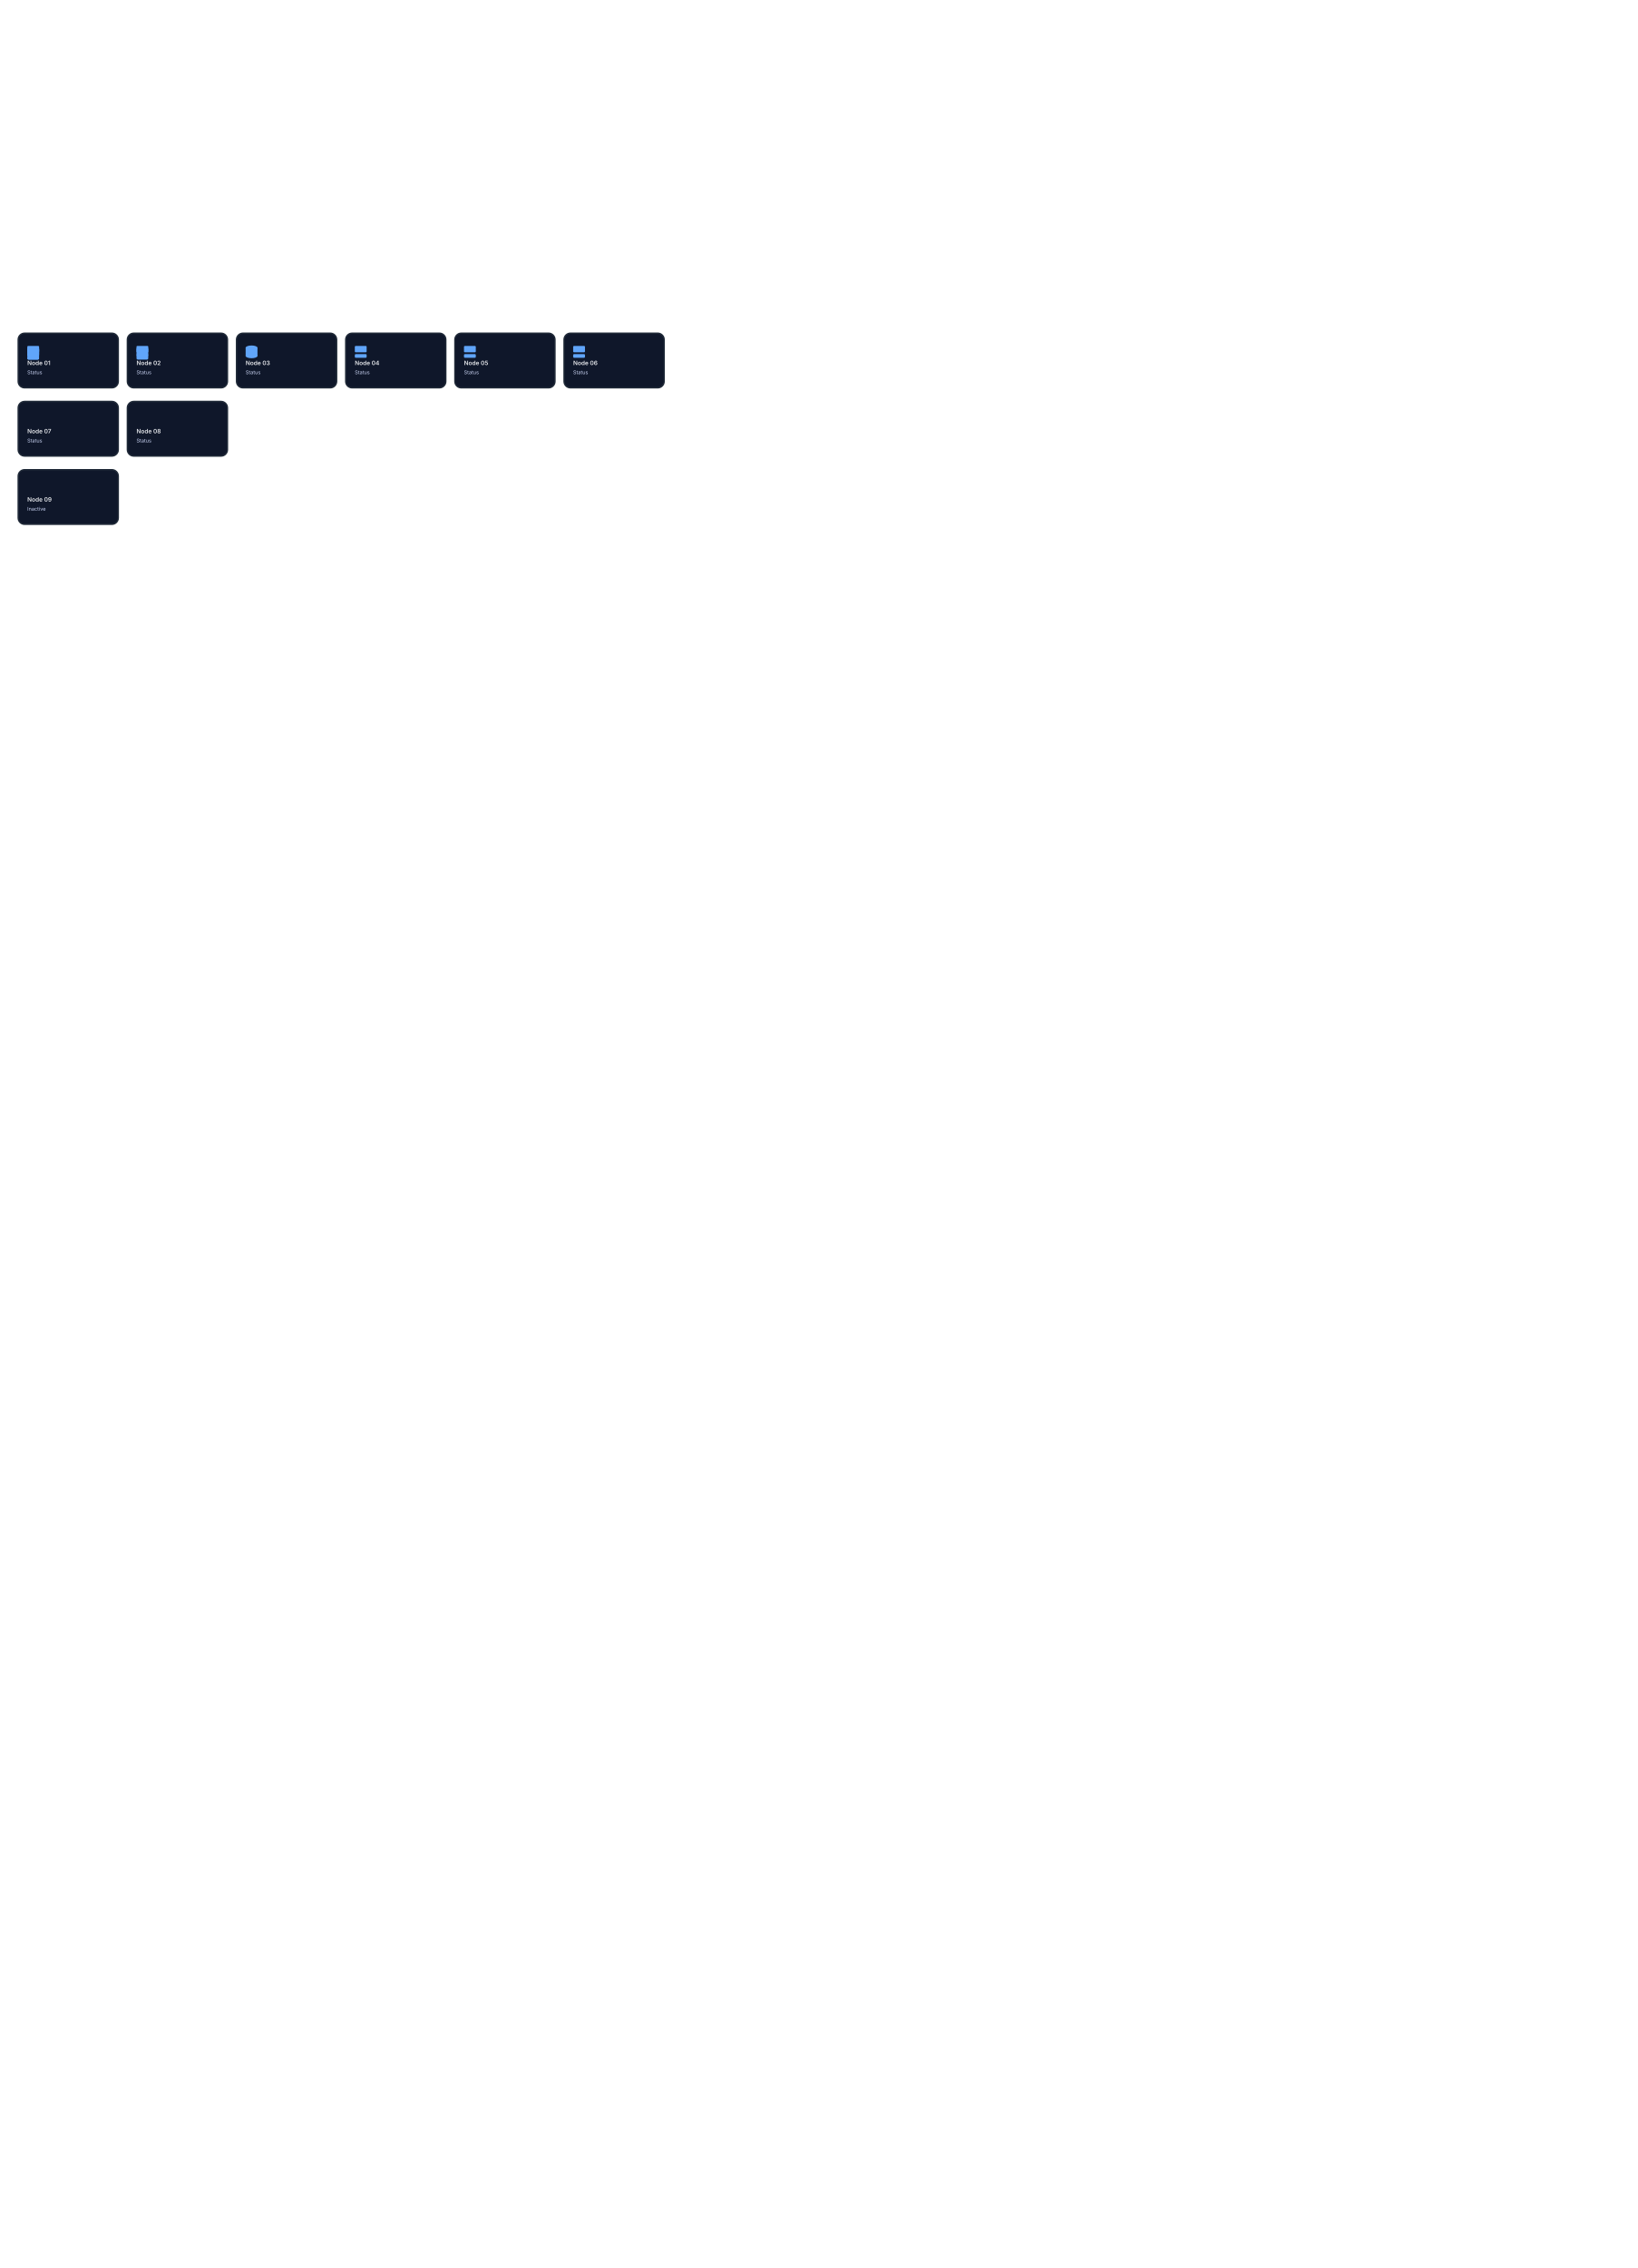
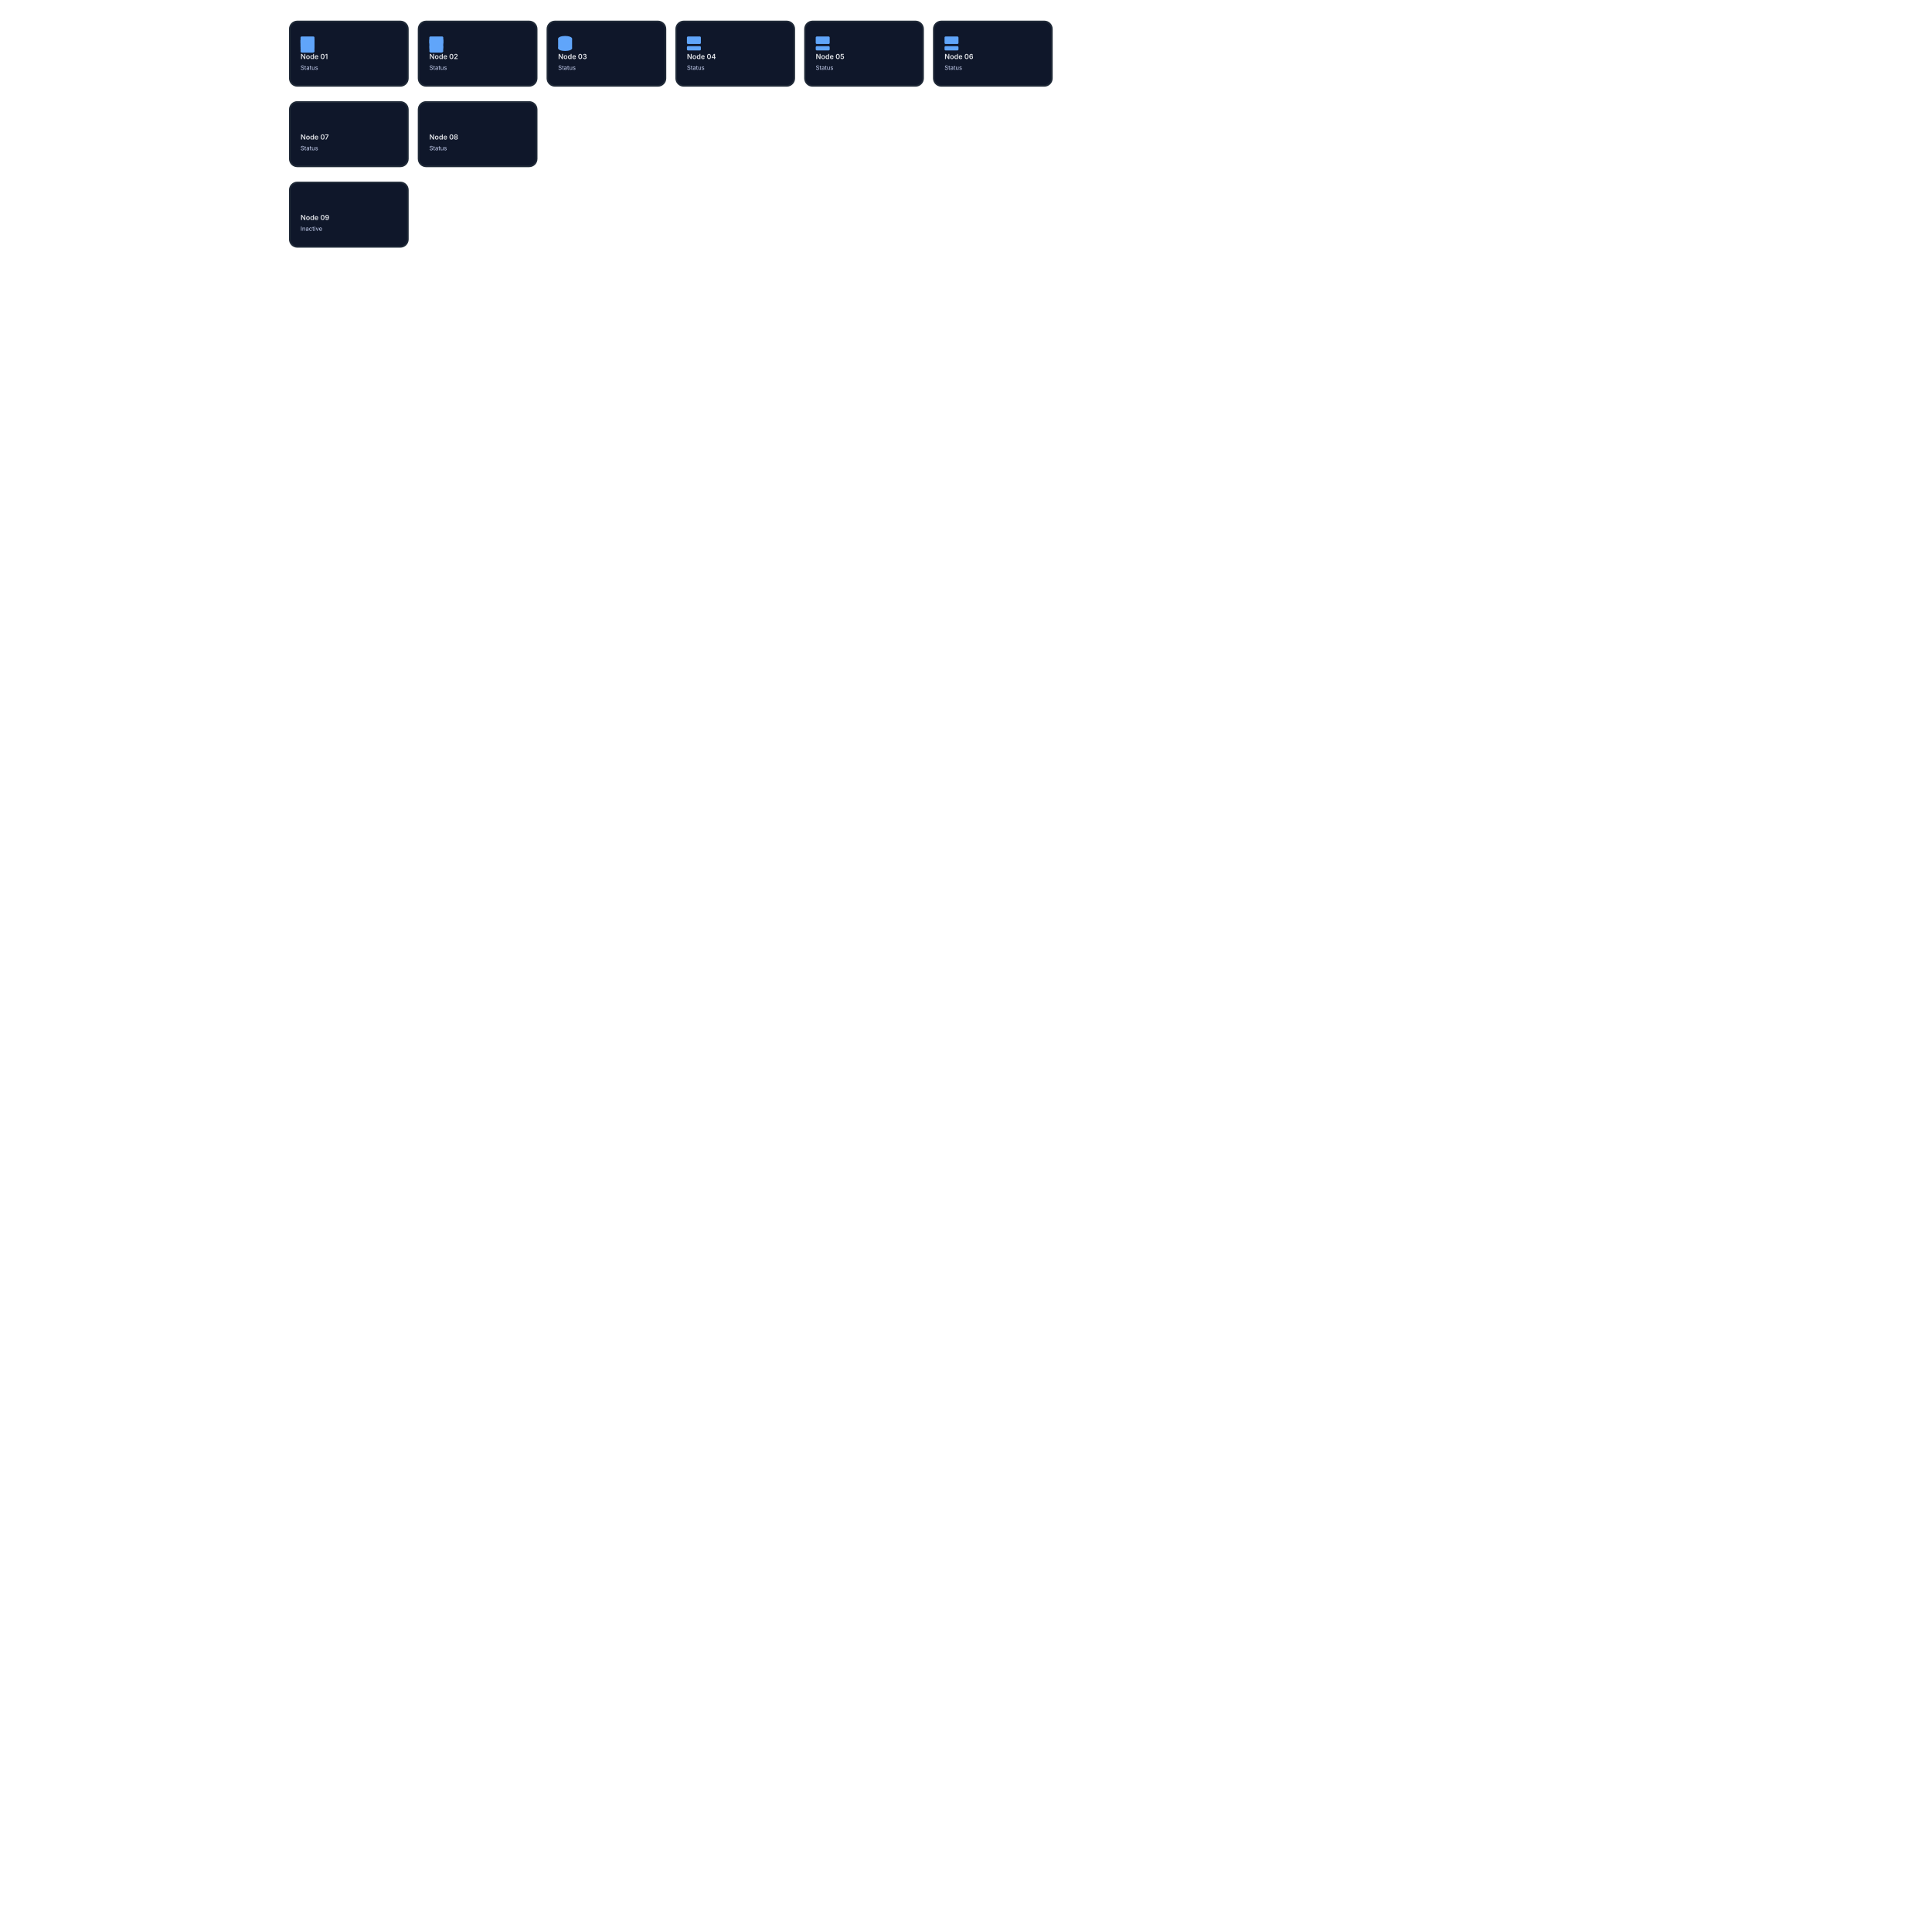
- <svg xmlns="http://www.w3.org/2000/svg" width="2600" height="3600" viewBox="0 0 3600 3600" style="background:#0b1220; font-family: Inter, Arial, sans-serif;">
+ <svg xmlns="http://www.w3.org/2000/svg" width="2600" height="2600" viewBox="0 0 2600 3600" style="background:#0b1220; font-family: Inter, Arial, sans-serif;">
  <defs>
    <style>
      .card { fill:#0f172a; stroke:#1f2937; stroke-width:3; rx:14; }
      .title { fill:#e5e7eb; font-size:13px; font-weight:600; }
      .metric { fill:#cbd5f5; font-size:11px; }
      .icon-fill { fill:#60a5fa; }
    </style>
  </defs>
  <g id="cell-node_01_status">
    <rect class="card" x="40" y="40" width="220" height="120" />
    <rect class="icon-fill" x="60" y="68" width="26" height="14" rx="2" />
    <rect class="icon-fill" x="60" y="86" width="26" height="8" rx="2" />
    <text class="title" x="60" y="110">Node 01</text>
    <text class="metric" x="60" y="130">Status</text>
  </g>
  <g id="cell-node_02_status">
    <rect class="card" x="280" y="40" width="220" height="120" />
    <rect class="icon-fill" x="300" y="68" width="26" height="14" rx="2" />
    <rect class="icon-fill" x="300" y="86" width="26" height="8" rx="2" />
    <text class="title" x="300" y="110">Node 02</text>
    <text class="metric" x="300" y="130">Status</text>
  </g>
  <g id="cell-node_03_status">
    <rect class="card" x="520" y="40" width="220" height="120" />
    <ellipse class="icon-fill" cx="553" cy="72" rx="13" ry="5" />
    <rect class="icon-fill" x="540" y="72" width="26" height="18" />
    <ellipse class="icon-fill" cx="553" cy="90" rx="13" ry="5" />
    <text class="title" x="540" y="110">Node 03</text>
    <text class="metric" x="540" y="130">Status</text>
  </g>
  <g id="cell-node_04_status">
    <rect class="card" x="760" y="40" width="220" height="120" />
    <rect class="icon-fill" x="780" y="68" width="26" height="14" rx="2" />
    <rect class="icon-fill" x="780" y="86" width="26" height="8" rx="2" />
    <text class="title" x="780" y="110">Node 04</text>
    <text class="metric" x="780" y="130">Status</text>
  </g>
  <g id="cell-node_05_status">
    <rect class="card" x="1000" y="40" width="220" height="120" />
    <rect class="icon-fill" x="1020" y="68" width="26" height="14" rx="2" />
    <rect class="icon-fill" x="1020" y="86" width="26" height="8" rx="2" />
    <text class="title" x="1020" y="110">Node 05</text>
    <text class="metric" x="1020" y="130">Status</text>
  </g>
  <g id="cell-node_06_status">
    <rect class="card" x="1240" y="40" width="220" height="120" />
    <rect class="icon-fill" x="1260" y="68" width="26" height="14" rx="2" />
    <rect class="icon-fill" x="1260" y="86" width="26" height="8" rx="2" />
    <text class="title" x="1260" y="110">Node 06</text>
    <text class="metric" x="1260" y="130">Status</text>
  </g>
  <g id="cell-node_07_status">
    <rect class="card" x="40" y="190" width="220" height="120" />
    <rect class="icon-fill" x="60" y="72" width="26" height="18" rx="3" />
    <rect class="icon-fill" x="60" y="92" width="26" height="6" rx="3" />
    <text class="title" x="60" y="260">Node 07</text>
    <text class="metric" x="60" y="280">Status</text>
  </g>
  <g id="cell-node_08_status">
    <rect class="card" x="280" y="190" width="220" height="120" />
    <rect class="icon-fill" x="300" y="72" width="26" height="18" rx="3" />
    <rect class="icon-fill" x="300" y="92" width="26" height="6" rx="3" />
    <text class="title" x="300" y="260">Node 08</text>
    <text class="metric" x="300" y="280">Status</text>
  </g>
  <g id="cell-node_09_status">
    <rect class="card" x="40" y="340" width="220" height="120" />
    <rect class="icon-fill" x="60" y="72" width="26" height="18" rx="3" />
    <rect class="icon-fill" x="60" y="92" width="26" height="6" rx="3" />
    <text class="title" x="60" y="410">Node 09</text>
    <text class="metric" x="60" y="430">Inactive</text>
  </g>
</svg>
